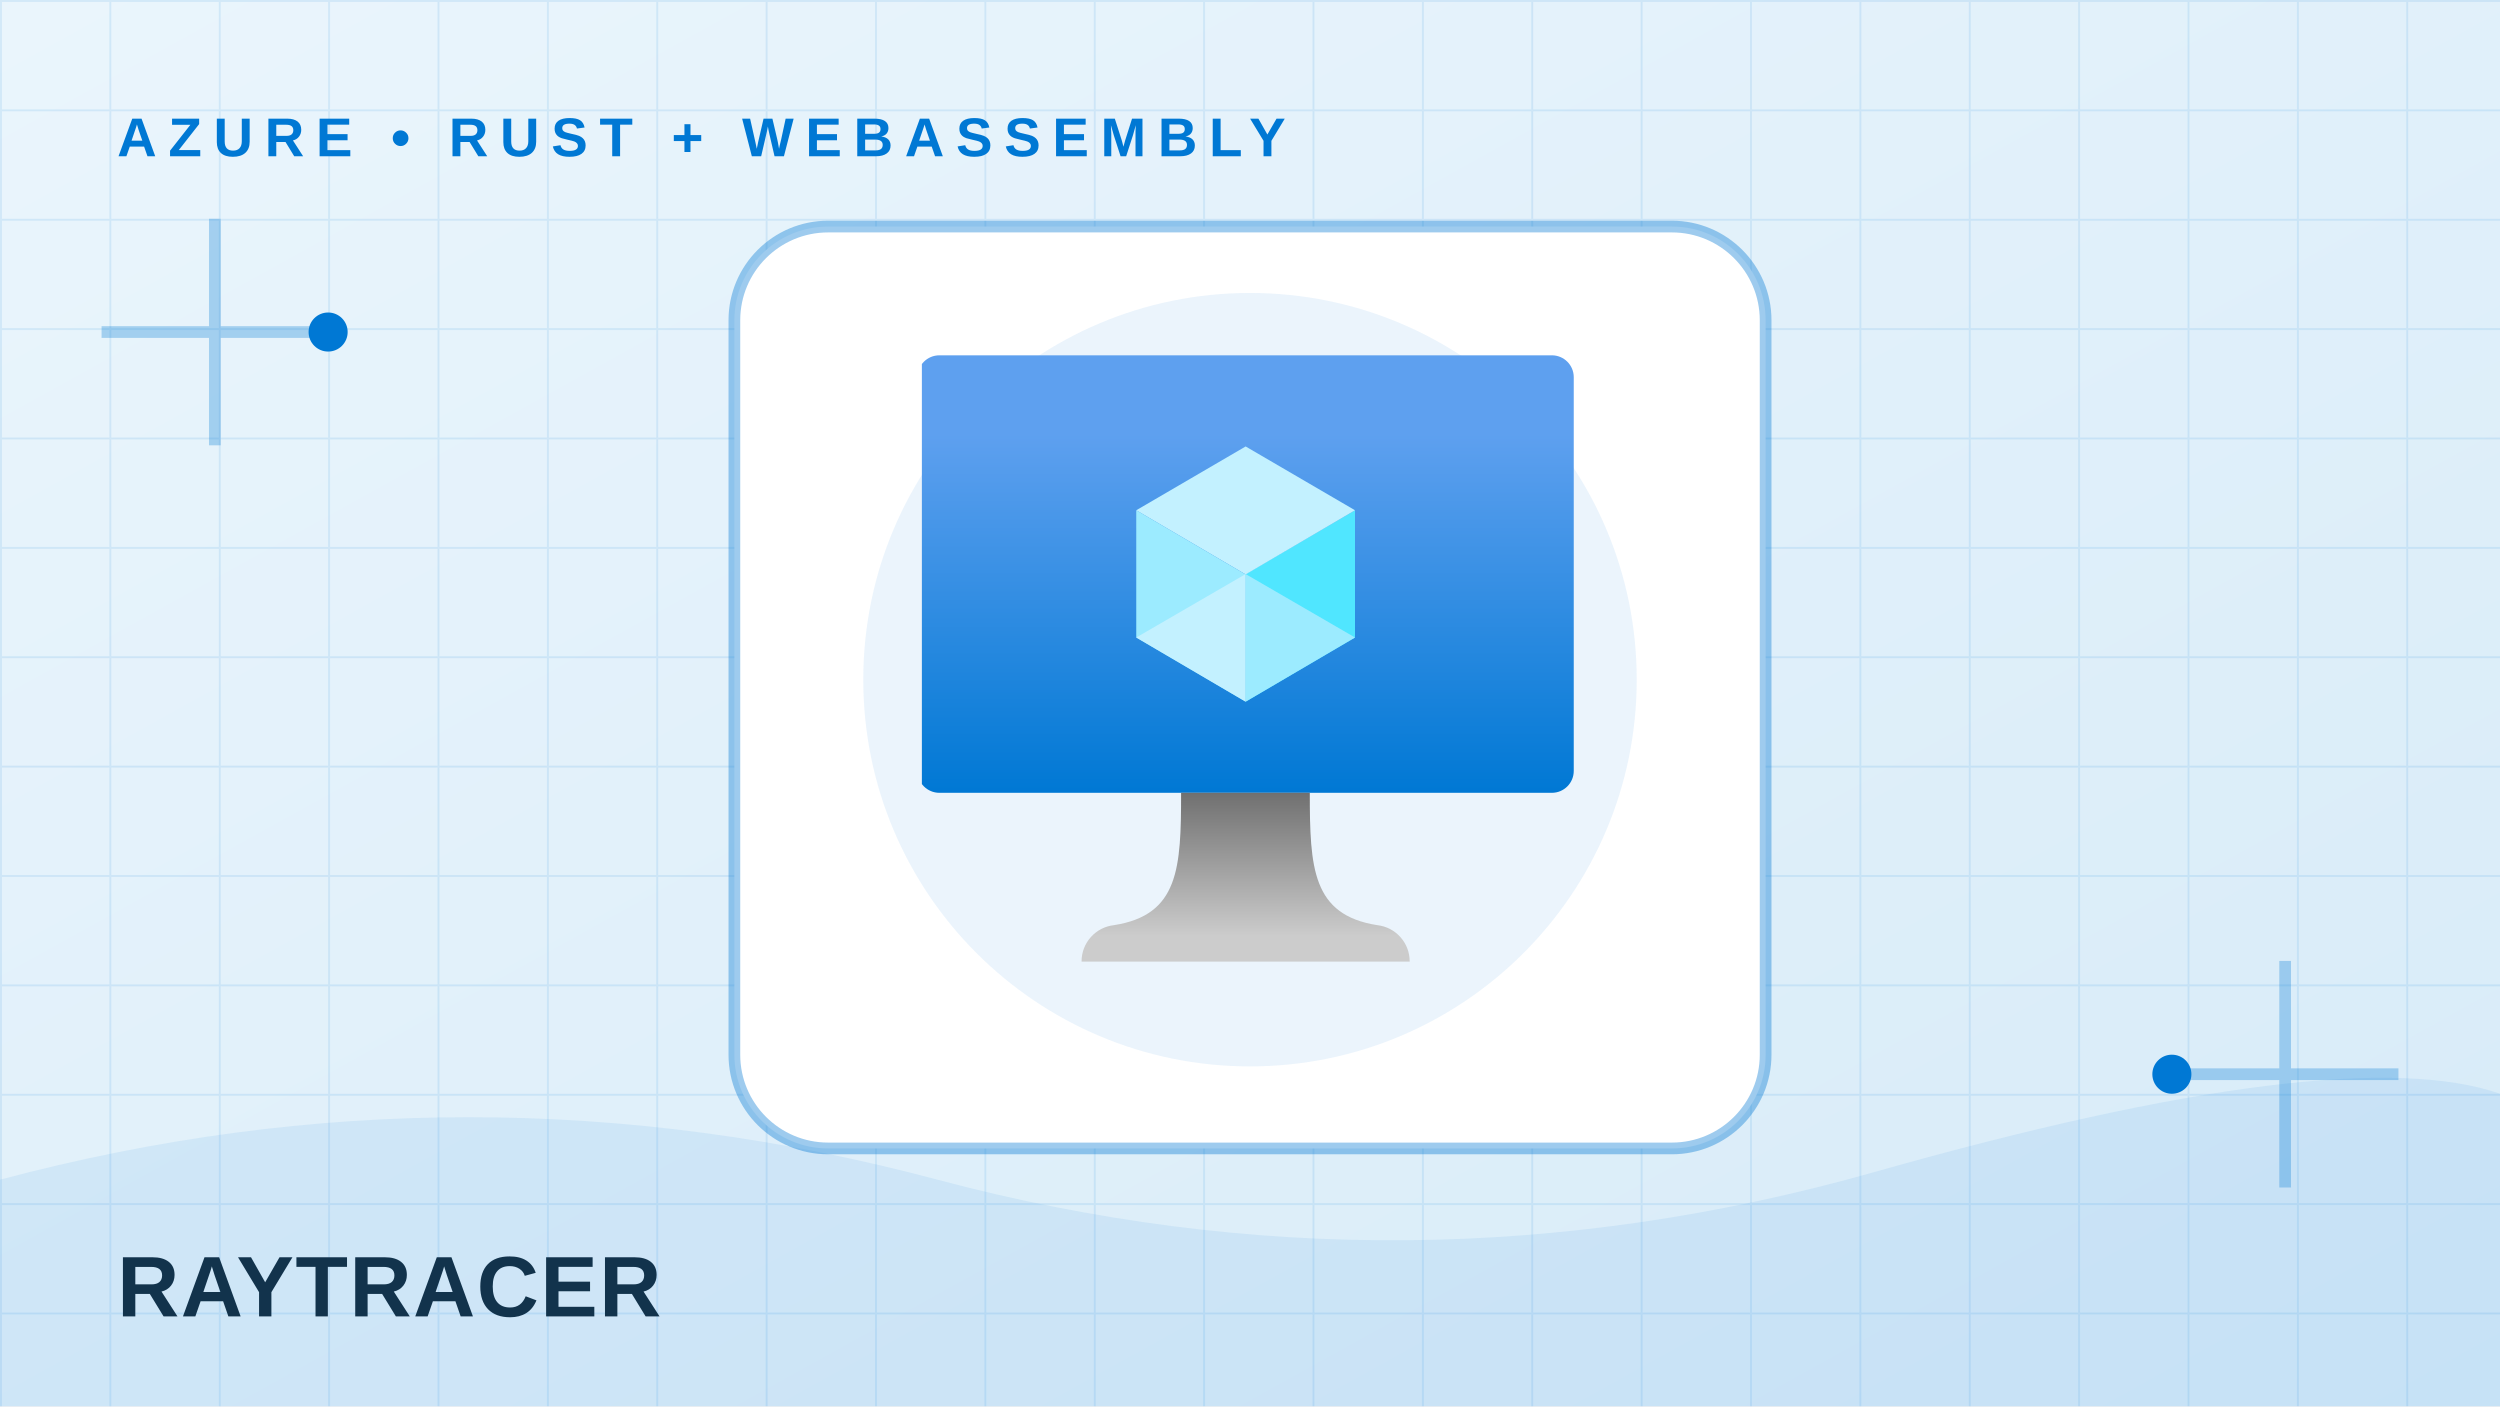
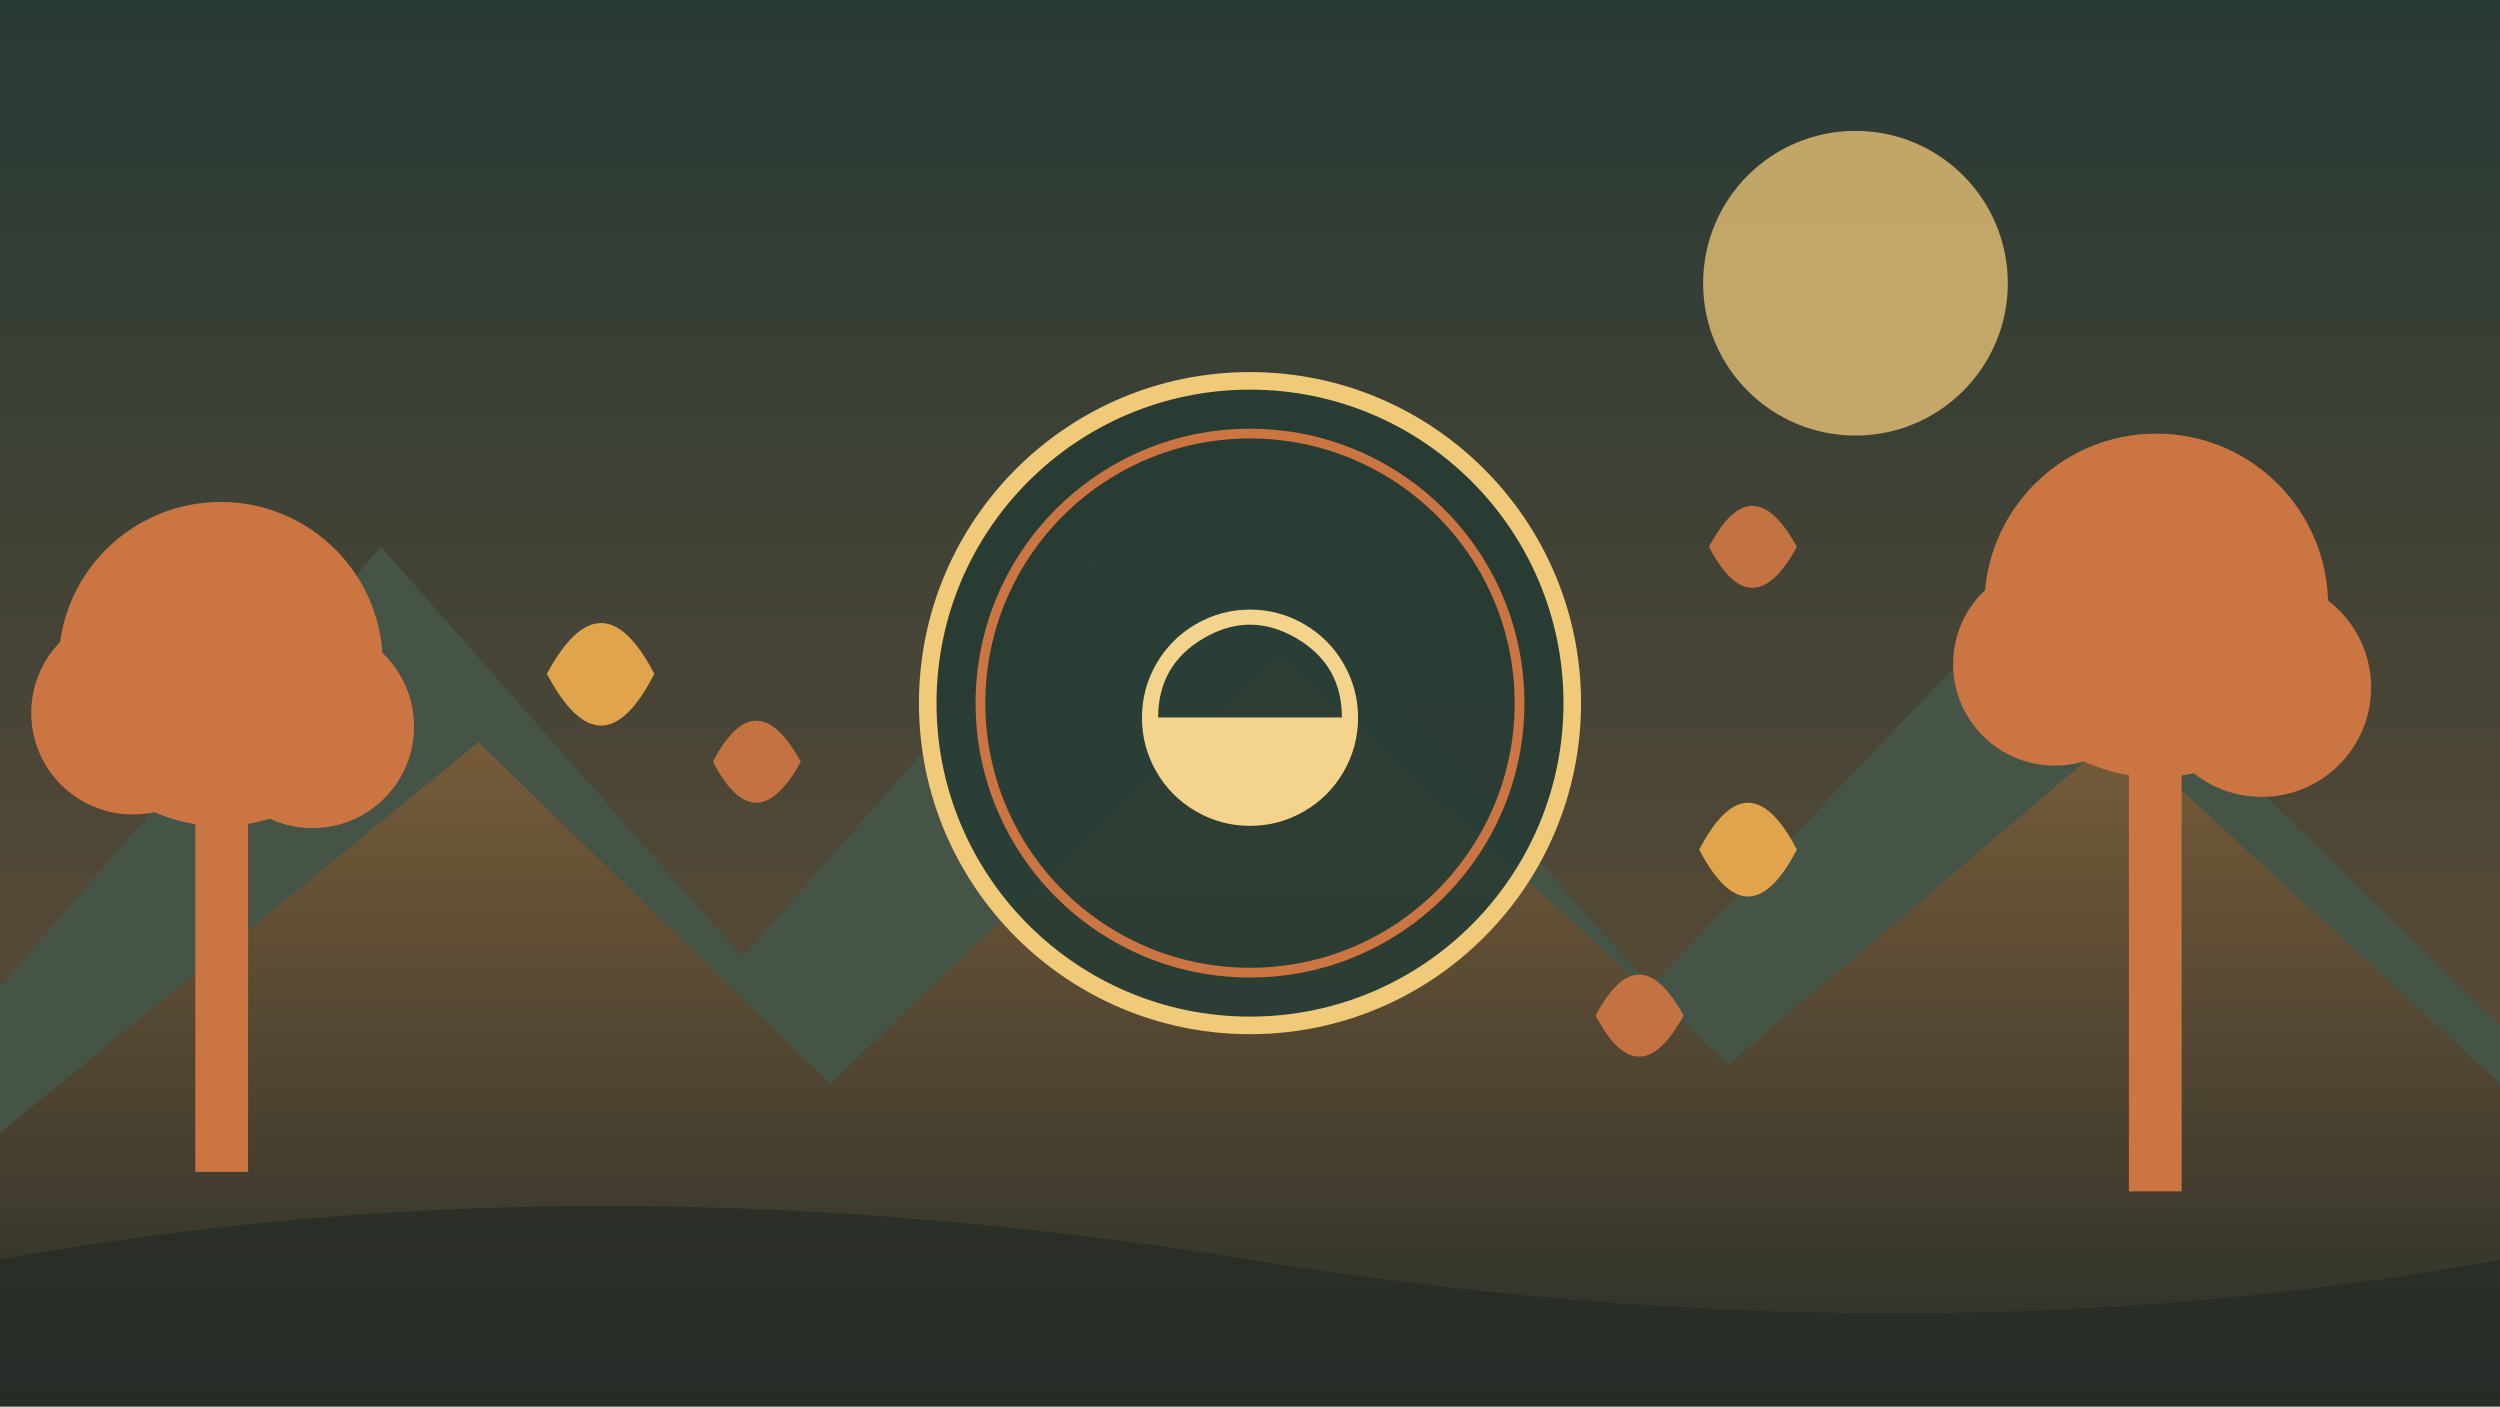
- <svg xmlns="http://www.w3.org/2000/svg" width="640" height="360" viewBox="0 0 640 360" role="img" aria-label="RAYTRACER with Azure VIRTUAL MACHINE icon">
+ <svg xmlns="http://www.w3.org/2000/svg" viewBox="0 0 1280 720">
  <defs>
-     <linearGradient id="bg" x2="1" y2="1">
-       <stop stop-color="#eaf5fc" />
-       <stop offset="1" stop-color="#d7ebf8" />
+     <linearGradient id="s" x2="0" y2="1">
+       <stop stop-color="#283a35" />
+       <stop offset="1" stop-color="#695037" />
    </linearGradient>
-     <pattern id="grid" width="28" height="28" patternUnits="userSpaceOnUse">
-       <path d="M28 0H0V28" fill="none" stroke="#0078d4" stroke-opacity=".1" stroke-width="1" />
-     </pattern>
+     <linearGradient id="g" x2="0" y2="1">
+       <stop stop-color="#80613b" />
+       <stop offset="1" stop-color="#282e29" />
+     </linearGradient>
  </defs>
-   <rect width="640" height="360" fill="url(#bg)" />
-   <rect width="640" height="360" fill="url(#grid)" />
-   <path d="M0 302Q120 270 240 302T480 300T640 280V360H0Z" fill="#0078d4" fill-opacity=".08" />
-   <rect x="188" y="58" width="264" height="236" rx="24" fill="#fff" stroke="#0078d4" stroke-opacity=".38" stroke-width="3" />
-   <circle cx="320" cy="174" r="99" fill="#0078d4" fill-opacity=".08" />
-   <svg x="236" y="89" width="168" height="168" viewBox="0, 0, 18, 18" preserveAspectRatio="xMidYMid meet">
-     <defs>
-       <linearGradient x1="8.88" y1="12.21" x2="8.88" y2="0.21" gradientUnits="userSpaceOnUse" id="f34d9569-2bd0-4002-8f16-3d01d8106cb5">
-         <stop offset="0%" stop-color="#0078D4" />
-         <stop offset="82%" stop-color="#5EA0EF" />
-       </linearGradient>
-       <linearGradient x1="8.88" y1="16.84" x2="8.88" y2="12.21" gradientUnits="userSpaceOnUse" id="bdb45a0b-eb58-4970-a60a-fb2ce314f866">
-         <stop offset="15%" stop-color="#CCCCCC" />
-         <stop offset="100%" stop-color="#707070" />
-       </linearGradient>
-     </defs>
-     <rect x="-0.12" y="0.21" width="18" height="12" rx="0.6" style="fill:url(#f34d9569-2bd0-4002-8f16-3d01d8106cb5);" />
-     <polygon points="11.88,4.46 11.88,7.95 8.88,9.71 8.88,6.21 11.88,4.46" style="fill:#50E6FF;" />
-     <polygon points="11.88,4.46 8.88,6.22 5.88,4.46 8.88,2.71 11.88,4.46" style="fill:#C3F1FF;" />
-     <polygon points="8.88,6.22 8.88,9.71 5.88,7.95 5.88,4.46 8.88,6.22" style="fill:#9CEBFF;" />
-     <polygon points="5.88,7.95 8.88,6.21 8.88,9.71 5.88,7.95" style="fill:#C3F1FF;" />
-     <polygon points="11.88,7.95 8.88,6.21 8.88,9.71 11.88,7.95" style="fill:#9CEBFF;" />
-     <path d="M12.49 15.84 c-1.78 -0.28 -1.85 -1.56 -1.85 -3.63 H7.11 c0 2.07 -0.06 3.35 -1.84 3.63 a1 1 0 0 0 -0.89 1 h9 A1 1 0 0 0 12.49 15.84 Z" style="fill:url(#bdb45a0b-eb58-4970-a60a-fb2ce314f866);" />
-   </svg>
-   <path d="M26 85h58m-29-29v58M556 275h58m-29-29v58" stroke="#0078d4" stroke-opacity=".3" stroke-width="3" />
-   <circle cx="84" cy="85" r="5" fill="#0078d4" />
-   <circle cx="556" cy="275" r="5" fill="#0078d4" />
-   <text x="30" y="40" fill="#0078d4" font-family="Arial,sans-serif" font-size="14" font-weight="700" letter-spacing="3">AZURE • RUST + WEBASSEMBLY</text>
-   <text x="30" y="337" fill="#12334c" font-family="Arial,sans-serif" font-size="22" font-weight="700" letter-spacing=".4">RAYTRACER</text>
+   <rect width="1280" height="720" fill="url(#s)" />
+   <circle cx="950" cy="145" r="78" fill="#f1ca79" opacity=".75" />
+   <path d="M0 505 195 280l185 210 225-255 240 270 200-210 235 230v195H0z" fill="#465448" />
+   <path d="M0 580 245 380l180 175 230-220 230 210 200-170 195 180v165H0z" fill="url(#g)" />
+   <g fill="#ca7542">
+     <path d="M100 600V370h27v230z" />
+     <circle cx="113" cy="340" r="83" />
+     <circle cx="68" cy="365" r="52" />
+     <circle cx="160" cy="372" r="52" />
+     <path d="M1090 610V340h27v270z" />
+     <circle cx="1104" cy="310" r="88" />
+     <circle cx="1052" cy="340" r="52" />
+     <circle cx="1158" cy="352" r="56" />
+   </g>
+   <g fill="#e0a44c">
+     <path d="M280 345q28-52 55 0-27 53-55 0zm590 90q25-48 50 0-25 48-50 0zm-95 310q21-39 43 0-22 40-43 0z" />
+   </g>
+   <circle cx="640" cy="360" r="165" fill="#263b35" fill-opacity=".88" stroke="#f0c979" stroke-width="9" />
+   <circle cx="640" cy="360" r="138" fill="none" stroke="#ca7542" stroke-width="5" />
+   <text x="640" y="405" text-anchor="middle" font-family="Georgia,serif" font-size="145" fill="#f4d38d">◒</text>
+   <g fill="#ca7542" opacity=".95">
+     <path d="M365 390q22-42 45 0-23 42-45 0zm510-110q22-42 45 0-23 42-45 0zm-58 240q22-42 45 0-23 42-45 0z" />
+   </g>
+   <path d="M0 645q300-55 640 0t640 0v75H0z" fill="#242b26" opacity=".75" />
</svg>
